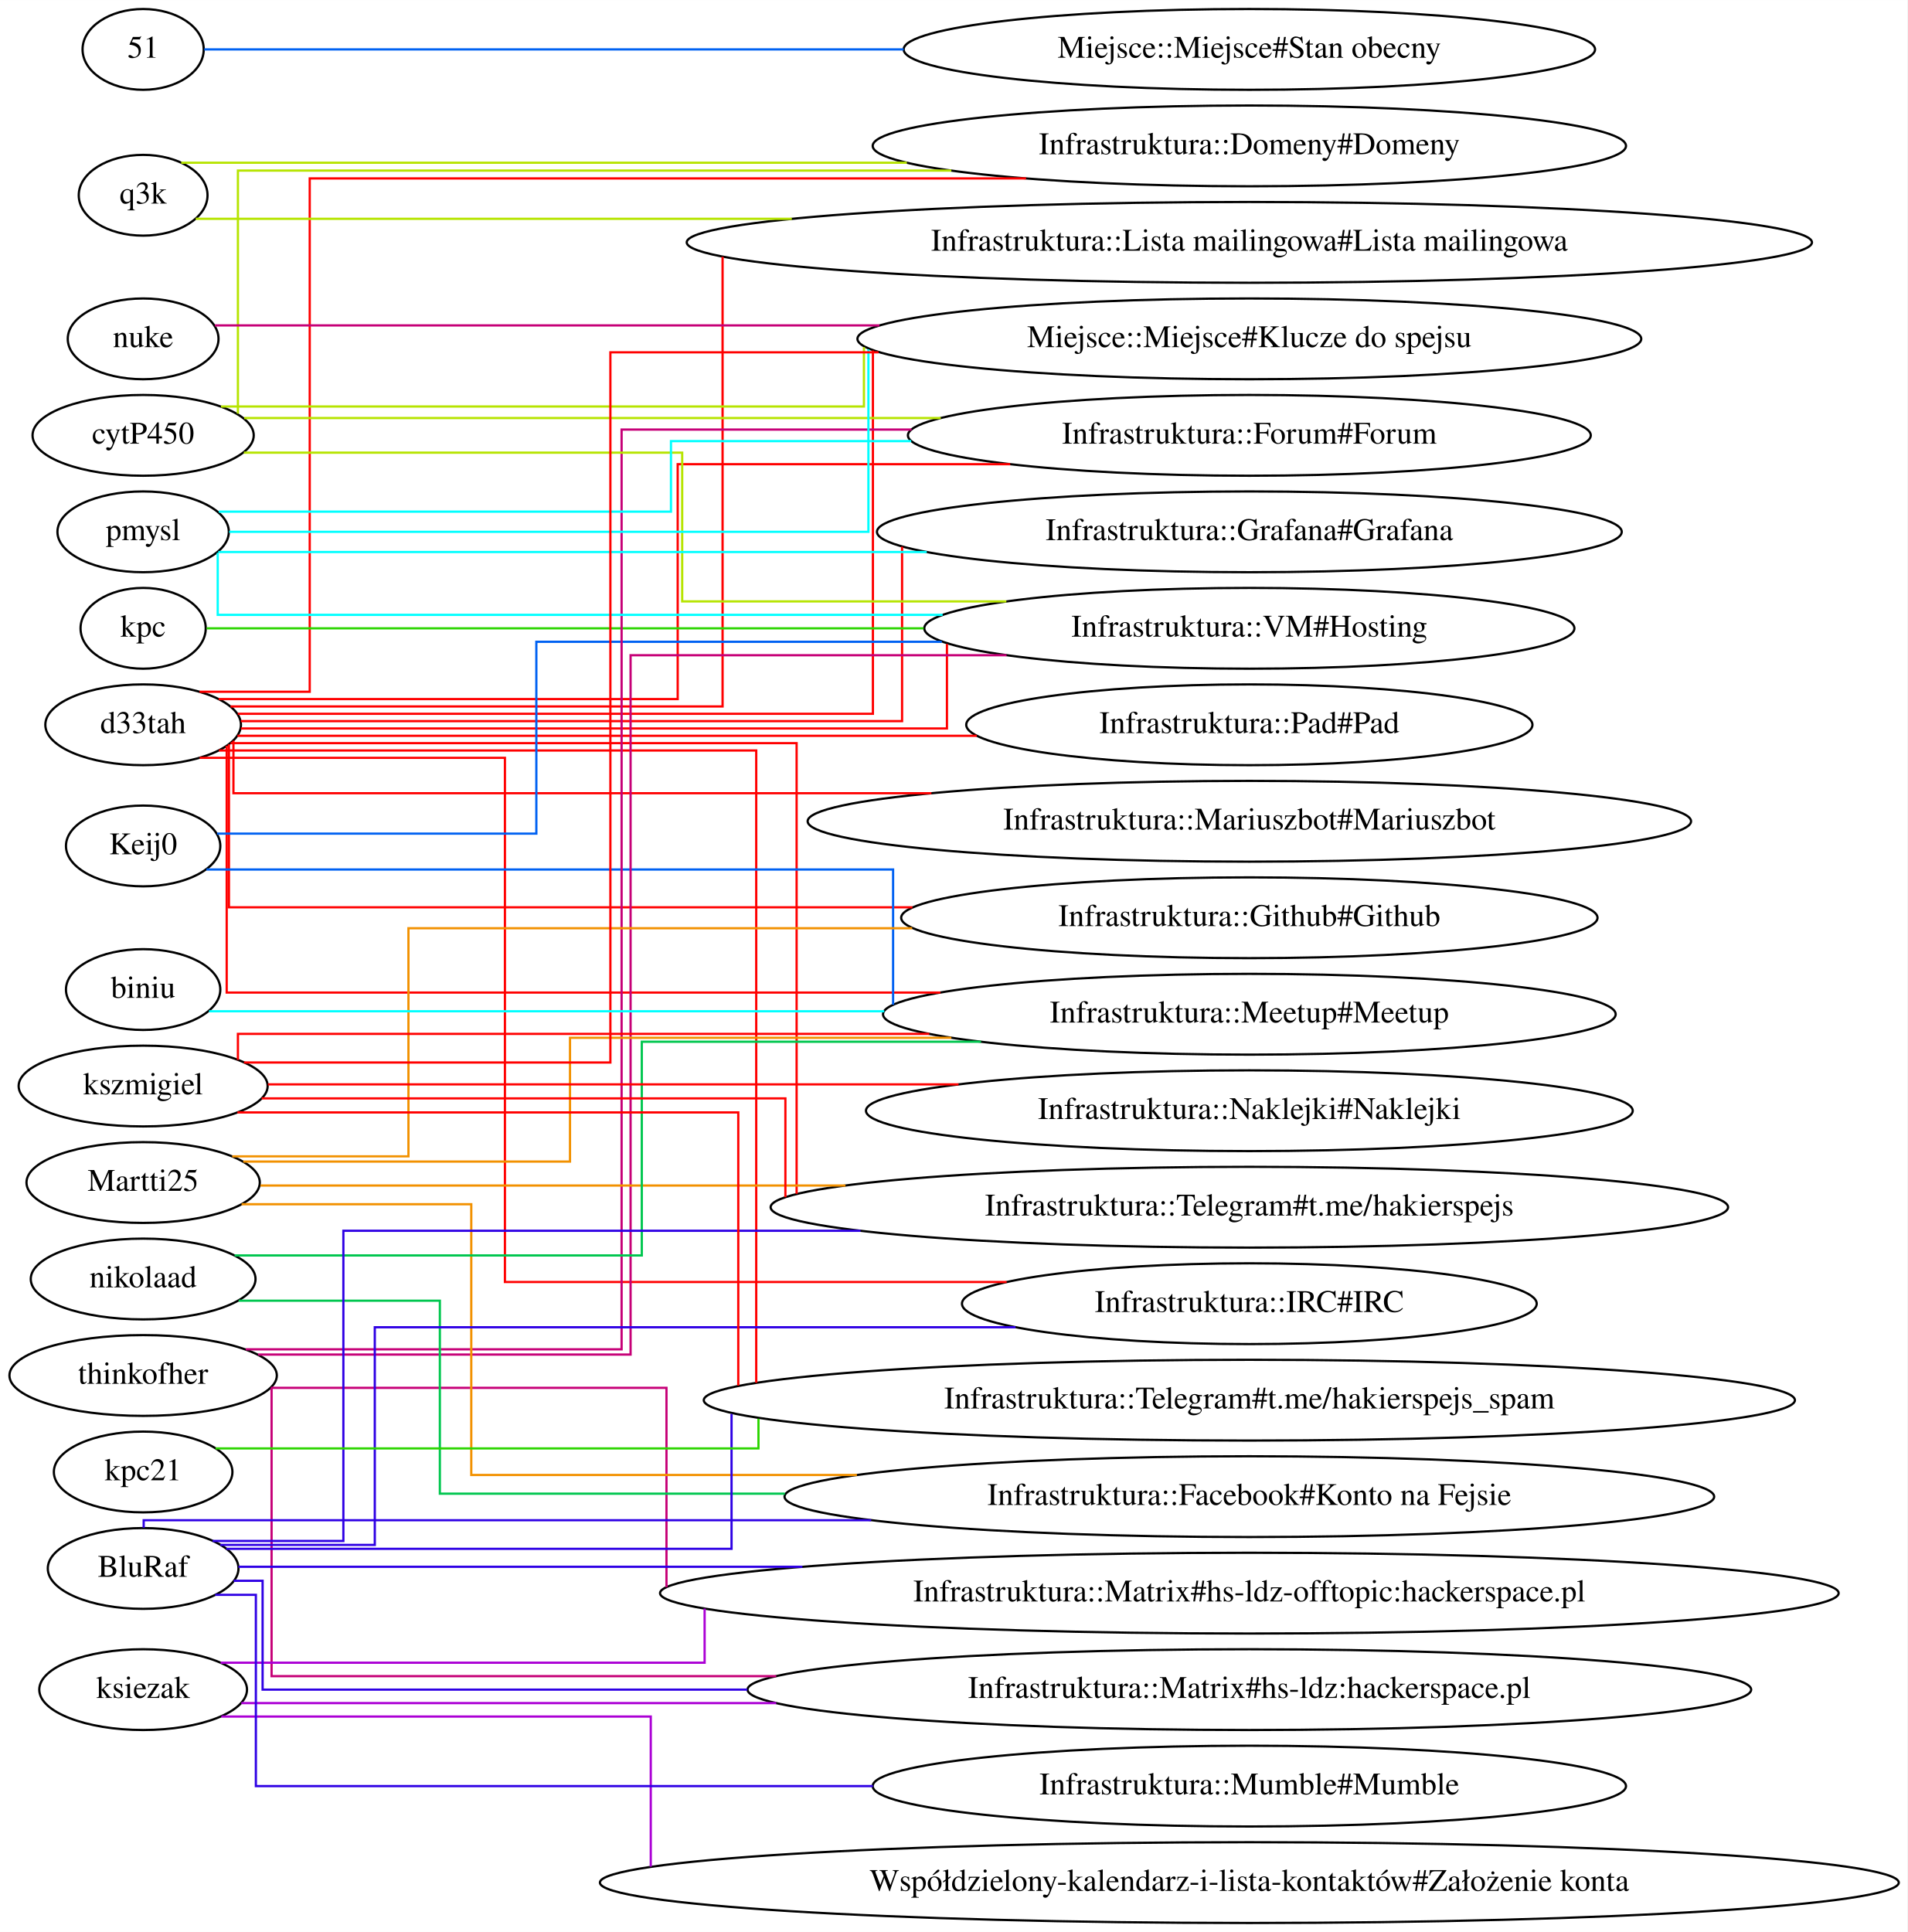
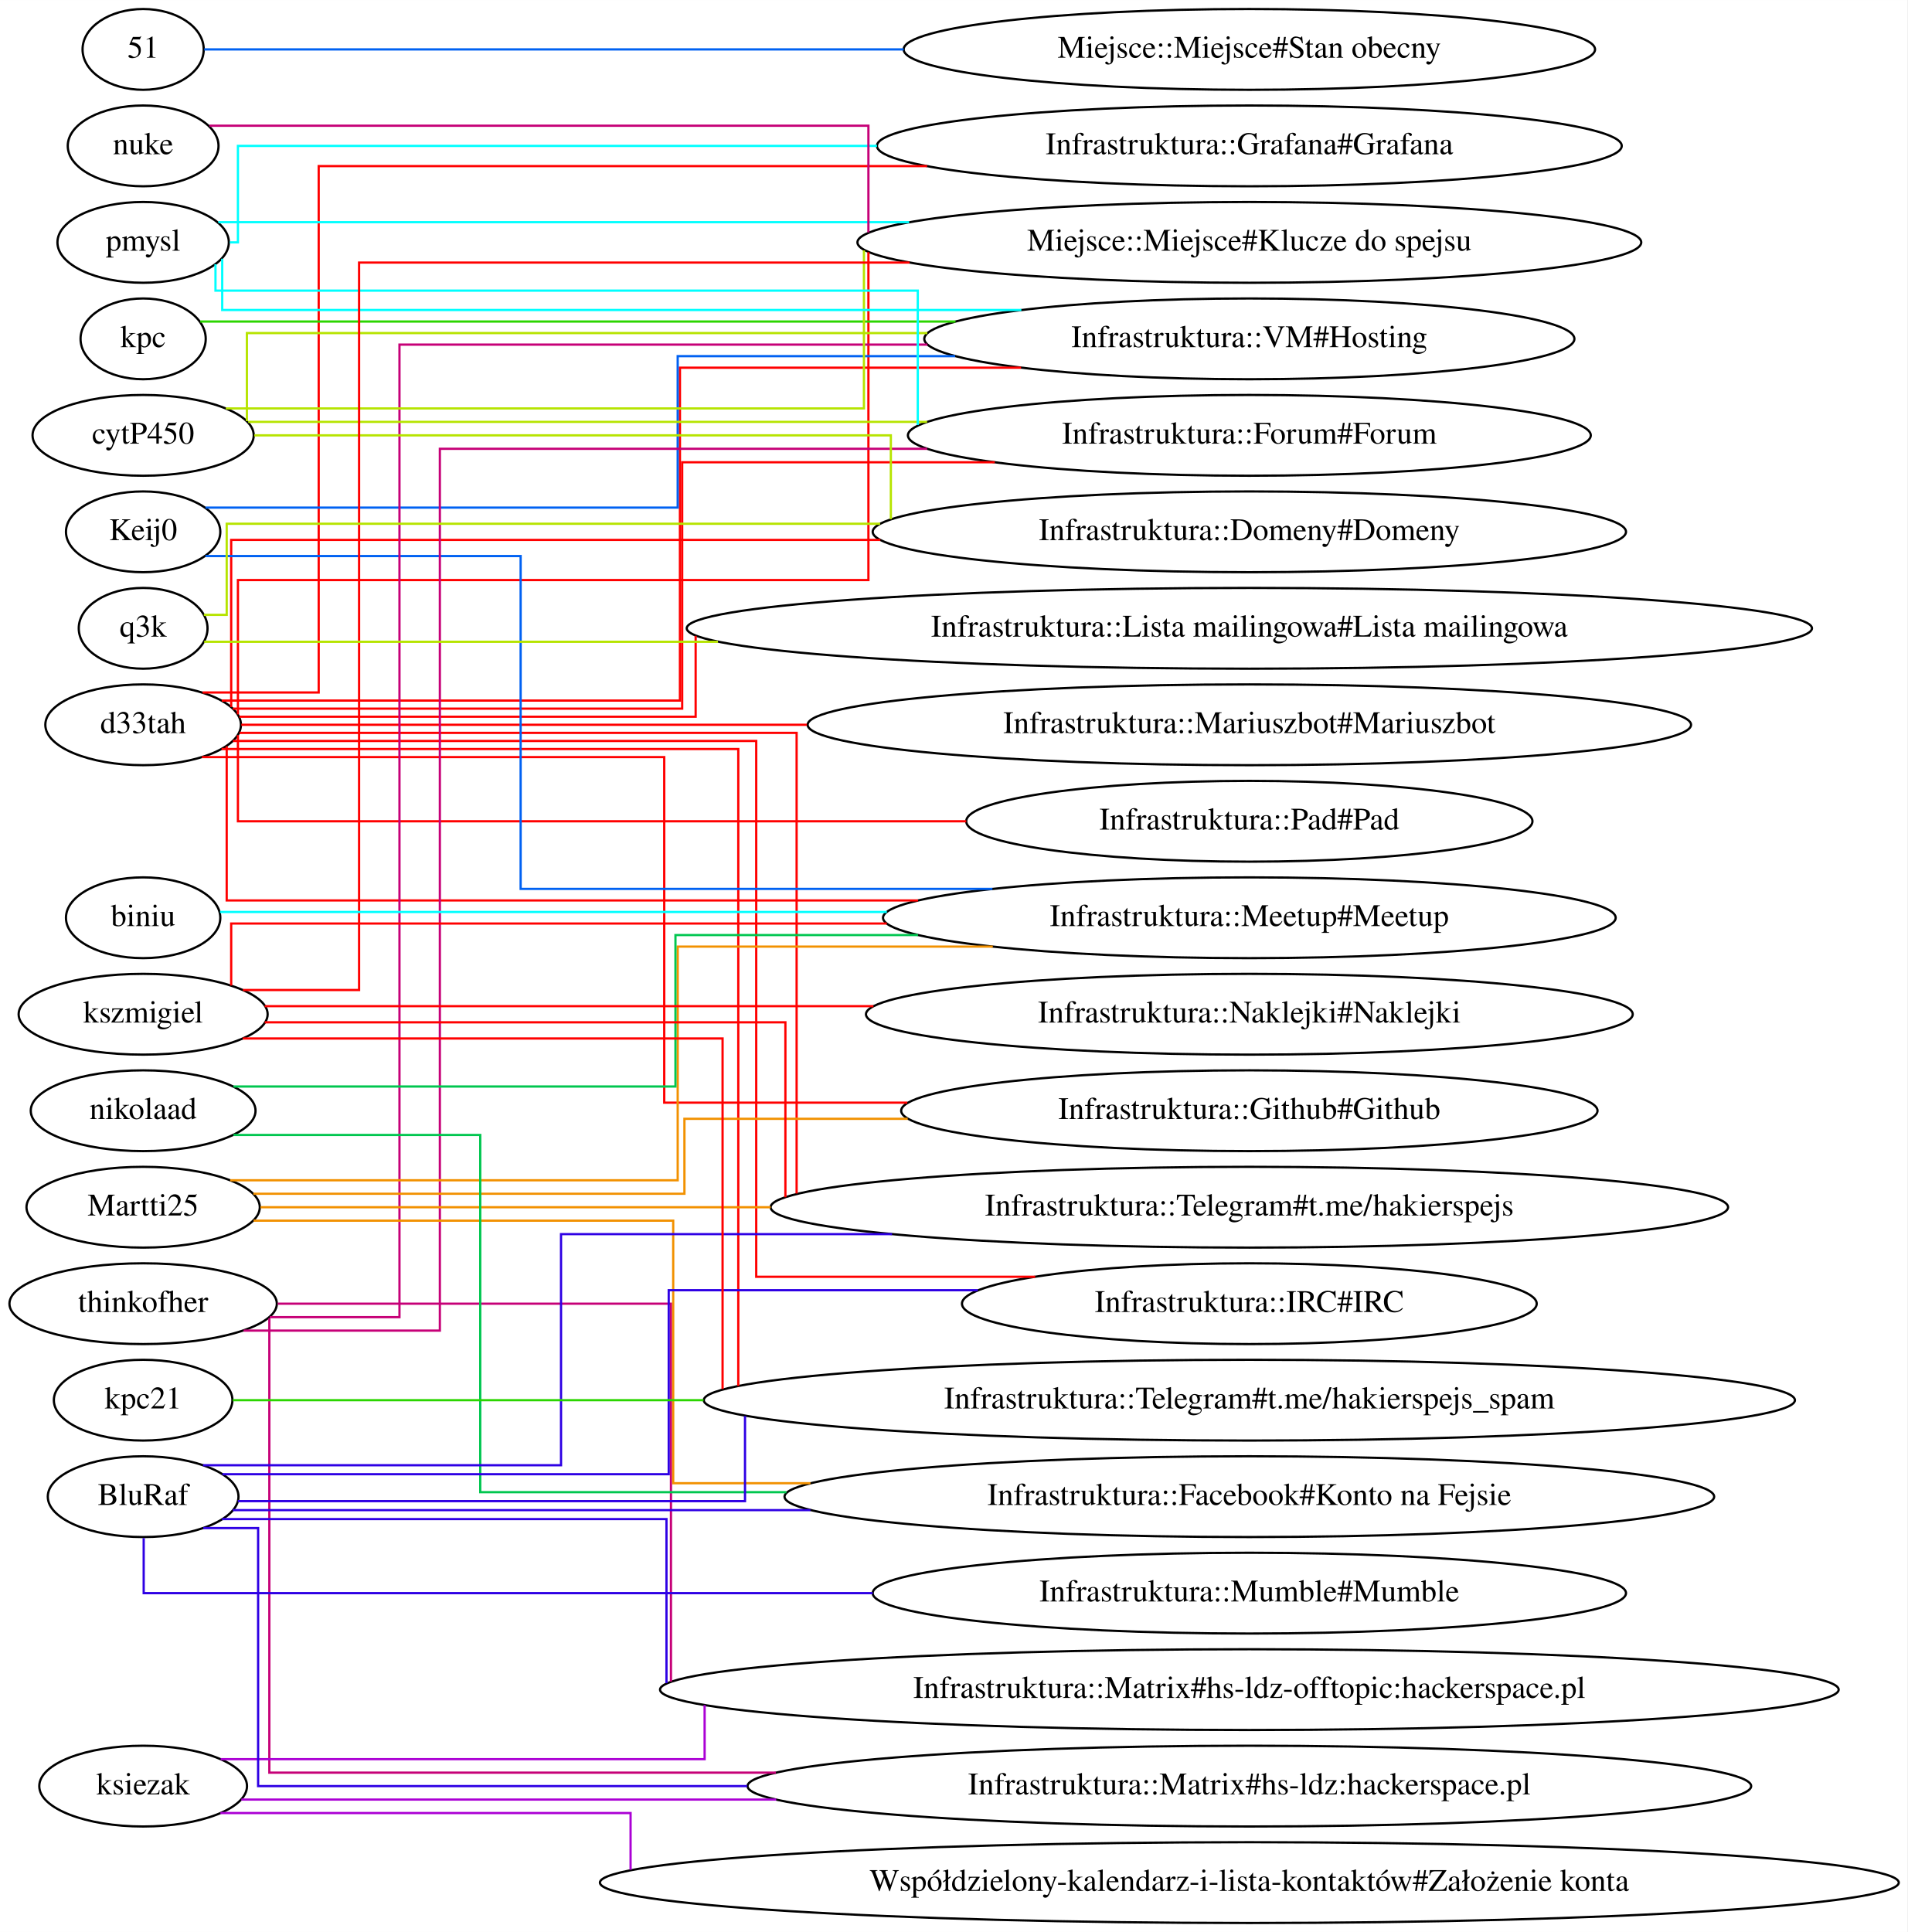
<svg xmlns="http://www.w3.org/2000/svg" width="850pt" height="861pt" viewBox="0.00 0.00 850.04 861.00">
  <g id="graph0" class="graph" transform="scale(1 1) rotate(0) translate(4 857)">
    <polygon fill="#ffffff" stroke="transparent" points="-4,4 -4,-857 846.038,-857 846.038,4 -4,4" />
    <g id="node1" class="node">
      <ellipse fill="none" stroke="#000000" cx="59.795" cy="-534" rx="43.592" ry="18" />
      <text text-anchor="middle" x="59.795" y="-530.3" font-family="Times,serif" font-size="14.00" fill="#000000">d33tah</text>
    </g>
    <g id="node2" class="node">
-       <ellipse fill="none" stroke="#000000" cx="552.814" cy="-534" rx="126.178" ry="18" />
-       <text text-anchor="middle" x="552.814" y="-530.3" font-family="Times,serif" font-size="14.00" fill="#000000">Infrastruktura::Pad#Pad</text>
+       <ellipse fill="none" stroke="#000000" cx="552.814" cy="-534" rx="196.865" ry="18" />
+       <text text-anchor="middle" x="552.814" y="-530.3" font-family="Times,serif" font-size="14.00" fill="#000000">Infrastruktura::Mariuszbot#Mariuszbot</text>
    </g>
    <g id="edge1" class="edge">
-       <path fill="none" stroke="#ff0000" d="M101.829,-529.091C174.017,-529.091 324.117,-529.091 431.32,-529.091" />
+       <path fill="none" stroke="#ff0000" d="M103.547,-534C160.224,-534 262.783,-534 355.615,-534" />
    </g>
    <g id="node3" class="node">
-       <ellipse fill="none" stroke="#000000" cx="552.814" cy="-620" rx="165.971" ry="18" />
-       <text text-anchor="middle" x="552.814" y="-616.3" font-family="Times,serif" font-size="14.00" fill="#000000">Infrastruktura::Grafana#Grafana</text>
+       <ellipse fill="none" stroke="#000000" cx="552.814" cy="-276" rx="128.077" ry="18" />
+       <text text-anchor="middle" x="552.814" y="-272.3" font-family="Times,serif" font-size="14.00" fill="#000000">Infrastruktura::IRC#IRC</text>
    </g>
    <g id="edge2" class="edge">
-       <path fill="none" stroke="#ff0000" d="M103.322,-535.636C194.676,-535.636 398.038,-535.636 398.038,-535.636 398.038,-535.636 398.038,-593.492 398.038,-613.38" />
+       <path fill="none" stroke="#ff0000" d="M99.819,-526.8C175.715,-526.8 333.038,-526.8 333.038,-526.8 333.038,-526.8 333.038,-288 333.038,-288 333.038,-288 398.065,-288 457.376,-288" />
    </g>
    <g id="node4" class="node">
-       <ellipse fill="none" stroke="#000000" cx="552.814" cy="-706" rx="174.669" ry="18" />
-       <text text-anchor="middle" x="552.814" y="-702.3" font-family="Times,serif" font-size="14.00" fill="#000000">Miejsce::Miejsce#Klucze do spejsu</text>
+       <ellipse fill="none" stroke="#000000" cx="552.814" cy="-577" rx="250.756" ry="18" />
+       <text text-anchor="middle" x="552.814" y="-573.3" font-family="Times,serif" font-size="14.00" fill="#000000">Infrastruktura::Lista mailingowa#Lista mailingowa</text>
    </g>
    <g id="edge3" class="edge">
-       <path fill="none" stroke="#ff0000" d="M101.981,-538.909C189.984,-538.909 385.038,-538.909 385.038,-538.909 385.038,-538.909 385.038,-672.613 385.038,-700.816" />
+       <path fill="none" stroke="#ff0000" d="M102.687,-537.6C173.237,-537.6 306.038,-537.6 306.038,-537.6 306.038,-537.6 306.038,-564.113 306.038,-573.641" />
    </g>
    <g id="node5" class="node">
-       <ellipse fill="none" stroke="#000000" cx="552.814" cy="-448" rx="155.173" ry="18" />
-       <text text-anchor="middle" x="552.814" y="-444.3" font-family="Times,serif" font-size="14.00" fill="#000000">Infrastruktura::Github#Github</text>
-     </g>
-     <g id="edge4" class="edge">
-       <path fill="none" stroke="#ff0000" d="M98.038,-525.296C98.038,-504.314 98.038,-452.667 98.038,-452.667 98.038,-452.667 270.177,-452.667 402.643,-452.667" />
-     </g>
-     <g id="node6" class="node">
      <ellipse fill="none" stroke="#000000" cx="552.814" cy="-663" rx="152.173" ry="18" />
      <text text-anchor="middle" x="552.814" y="-659.3" font-family="Times,serif" font-size="14.00" fill="#000000">Infrastruktura::Forum#Forum</text>
    </g>
+     <g id="edge4" class="edge">
+       <path fill="none" stroke="#ff0000" d="M99.736,-541.2C168.05,-541.2 300.038,-541.2 300.038,-541.2 300.038,-541.2 300.038,-651 300.038,-651 300.038,-651 372.167,-651 439.365,-651" />
+     </g>
+     <g id="node6" class="node">
+       <ellipse fill="none" stroke="#000000" cx="552.814" cy="-706" rx="144.874" ry="18" />
+       <text text-anchor="middle" x="552.814" y="-702.3" font-family="Times,serif" font-size="14.00" fill="#000000">Infrastruktura::VM#Hosting</text>
+     </g>
    <g id="edge5" class="edge">
-       <path fill="none" stroke="#ff0000" d="M93.424,-545.455C159.096,-545.455 298.038,-545.455 298.038,-545.455 298.038,-545.455 298.038,-650.143 298.038,-650.143 298.038,-650.143 376.427,-650.143 446.242,-650.143" />
+       <path fill="none" stroke="#ff0000" d="M94.839,-544.8C161.291,-544.8 299.038,-544.8 299.038,-544.8 299.038,-544.8 299.038,-693.143 299.038,-693.143 299.038,-693.143 380.453,-693.143 451.056,-693.143" />
    </g>
    <g id="node7" class="node">
+       <ellipse fill="none" stroke="#000000" cx="552.814" cy="-792" rx="165.971" ry="18" />
+       <text text-anchor="middle" x="552.814" y="-788.3" font-family="Times,serif" font-size="14.00" fill="#000000">Infrastruktura::Grafana#Grafana</text>
+     </g>
+     <g id="edge6" class="edge">
+       <path fill="none" stroke="#ff0000" d="M86.284,-548.4C108.983,-548.4 138.038,-548.4 138.038,-548.4 138.038,-548.4 138.038,-783 138.038,-783 138.038,-783 289.357,-783 409.2,-783" />
+     </g>
+     <g id="node8" class="node">
      <ellipse fill="none" stroke="#000000" cx="552.814" cy="-319" rx="213.362" ry="18" />
      <text text-anchor="middle" x="552.814" y="-315.3" font-family="Times,serif" font-size="14.00" fill="#000000">Infrastruktura::Telegram#t.me/hakierspejs</text>
    </g>
-     <g id="edge6" class="edge">
-       <path fill="none" stroke="#ff0000" d="M98.771,-525.818C178.132,-525.818 351.038,-525.818 351.038,-525.818 351.038,-525.818 351.038,-358.877 351.038,-324.967" />
-     </g>
-     <g id="node8" class="node">
-       <ellipse fill="none" stroke="#000000" cx="552.814" cy="-792" rx="167.87" ry="18" />
-       <text text-anchor="middle" x="552.814" y="-788.3" font-family="Times,serif" font-size="14.00" fill="#000000">Infrastruktura::Domeny#Domeny</text>
-     </g>
    <g id="edge7" class="edge">
-       <path fill="none" stroke="#ff0000" d="M84.93,-548.727C106.469,-548.727 134.038,-548.727 134.038,-548.727 134.038,-548.727 134.038,-777.5 134.038,-777.5 134.038,-777.5 329.453,-777.5 453.304,-777.5" />
+       <path fill="none" stroke="#ff0000" d="M102.769,-530.4C183.783,-530.4 351.038,-530.4 351.038,-530.4 351.038,-530.4 351.038,-359.76 351.038,-325.099" />
    </g>
    <g id="node9" class="node">
-       <ellipse fill="none" stroke="#000000" cx="552.814" cy="-276" rx="128.077" ry="18" />
-       <text text-anchor="middle" x="552.814" y="-272.3" font-family="Times,serif" font-size="14.00" fill="#000000">Infrastruktura::IRC#IRC</text>
-     </g>
-     <g id="edge8" class="edge">
-       <path fill="none" stroke="#ff0000" d="M84.989,-519.273C130.339,-519.273 221.038,-519.273 221.038,-519.273 221.038,-519.273 221.038,-285.667 221.038,-285.667 221.038,-285.667 347.818,-285.667 444.637,-285.667" />
-     </g>
-     <g id="node10" class="node">
-       <ellipse fill="none" stroke="#000000" cx="552.814" cy="-491" rx="196.865" ry="18" />
-       <text text-anchor="middle" x="552.814" y="-487.3" font-family="Times,serif" font-size="14.00" fill="#000000">Infrastruktura::Mariuszbot#Mariuszbot</text>
-     </g>
-     <g id="edge9" class="edge">
-       <path fill="none" stroke="#ff0000" d="M100.038,-526.926C100.038,-517.916 100.038,-503.5 100.038,-503.5 100.038,-503.5 278.288,-503.5 411.105,-503.5" />
-     </g>
-     <g id="node11" class="node">
      <ellipse fill="none" stroke="#000000" cx="552.814" cy="-233" rx="243.157" ry="18" />
      <text text-anchor="middle" x="552.814" y="-229.3" font-family="Times,serif" font-size="14.00" fill="#000000">Infrastruktura::Telegram#t.me/hakierspejs_spam</text>
    </g>
+     <g id="edge8" class="edge">
+       <path fill="none" stroke="#ff0000" d="M94.743,-523.2C166.768,-523.2 325.038,-523.2 325.038,-523.2 325.038,-523.2 325.038,-281.77 325.038,-239.331" />
+     </g>
+     <g id="node10" class="node">
+       <ellipse fill="none" stroke="#000000" cx="552.814" cy="-749" rx="174.669" ry="18" />
+       <text text-anchor="middle" x="552.814" y="-745.3" font-family="Times,serif" font-size="14.00" fill="#000000">Miejsce::Miejsce#Klucze do spejsu</text>
+     </g>
+     <g id="edge9" class="edge">
+       <path fill="none" stroke="#ff0000" d="M102.038,-538.639C102.038,-553.428 102.038,-598.5 102.038,-598.5 102.038,-598.5 383.038,-598.5 383.038,-598.5 383.038,-598.5 383.038,-719.982 383.038,-744.658" />
+     </g>
+     <g id="node11" class="node">
+       <ellipse fill="none" stroke="#000000" cx="552.814" cy="-620" rx="167.87" ry="18" />
+       <text text-anchor="middle" x="552.814" y="-616.3" font-family="Times,serif" font-size="14.00" fill="#000000">Infrastruktura::Domeny#Domeny</text>
+     </g>
    <g id="edge10" class="edge">
-       <path fill="none" stroke="#ff0000" d="M93.574,-522.545C166.68,-522.545 333.038,-522.545 333.038,-522.545 333.038,-522.545 333.038,-286.791 333.038,-240.745" />
+       <path fill="none" stroke="#ff0000" d="M99.038,-541.901C99.038,-562.525 99.038,-616.4 99.038,-616.4 99.038,-616.4 258.486,-616.4 388.349,-616.4" />
    </g>
    <g id="node12" class="node">
-       <ellipse fill="none" stroke="#000000" cx="552.814" cy="-749" rx="250.756" ry="18" />
-       <text text-anchor="middle" x="552.814" y="-745.3" font-family="Times,serif" font-size="14.00" fill="#000000">Infrastruktura::Lista mailingowa#Lista mailingowa</text>
+       <ellipse fill="none" stroke="#000000" cx="552.814" cy="-362" rx="155.173" ry="18" />
+       <text text-anchor="middle" x="552.814" y="-358.3" font-family="Times,serif" font-size="14.00" fill="#000000">Infrastruktura::Github#Github</text>
    </g>
    <g id="edge11" class="edge">
-       <path fill="none" stroke="#ff0000" d="M98.736,-542.182C170.879,-542.182 318.038,-542.182 318.038,-542.182 318.038,-542.182 318.038,-707.675 318.038,-742.584" />
+       <path fill="none" stroke="#ff0000" d="M85.984,-519.6C146.722,-519.6 292.038,-519.6 292.038,-519.6 292.038,-519.6 292.038,-365.6 292.038,-365.6 292.038,-365.6 343.298,-365.6 400.365,-365.6" />
    </g>
    <g id="node13" class="node">
-       <ellipse fill="none" stroke="#000000" cx="552.814" cy="-577" rx="144.874" ry="18" />
-       <text text-anchor="middle" x="552.814" y="-573.3" font-family="Times,serif" font-size="14.00" fill="#000000">Infrastruktura::VM#Hosting</text>
+       <ellipse fill="none" stroke="#000000" cx="552.814" cy="-491" rx="126.178" ry="18" />
+       <text text-anchor="middle" x="552.814" y="-487.3" font-family="Times,serif" font-size="14.00" fill="#000000">Infrastruktura::Pad#Pad</text>
    </g>
    <g id="edge12" class="edge">
-       <path fill="none" stroke="#ff0000" d="M103.364,-532.364C198.837,-532.364 418.038,-532.364 418.038,-532.364 418.038,-532.364 418.038,-557.472 418.038,-570.026" />
+       <path fill="none" stroke="#ff0000" d="M102.038,-529.398C102.038,-518.305 102.038,-491 102.038,-491 102.038,-491 293.293,-491 426.648,-491" />
    </g>
    <g id="node14" class="node">
-       <ellipse fill="none" stroke="#000000" cx="552.814" cy="-405" rx="163.271" ry="18" />
-       <text text-anchor="middle" x="552.814" y="-401.3" font-family="Times,serif" font-size="14.00" fill="#000000">Infrastruktura::Meetup#Meetup</text>
+       <ellipse fill="none" stroke="#000000" cx="552.814" cy="-448" rx="163.271" ry="18" />
+       <text text-anchor="middle" x="552.814" y="-444.3" font-family="Times,serif" font-size="14.00" fill="#000000">Infrastruktura::Meetup#Meetup</text>
    </g>
    <g id="edge13" class="edge">
-       <path fill="none" stroke="#ff0000" d="M97.038,-524.636C97.038,-496.504 97.038,-414.667 97.038,-414.667 97.038,-414.667 280.965,-414.667 415.139,-414.667" />
+       <path fill="none" stroke="#ff0000" d="M97.038,-524.401C97.038,-503.496 97.038,-455.714 97.038,-455.714 97.038,-455.714 272.029,-455.714 405.151,-455.714" />
    </g>
    <g id="node15" class="node">
-       <ellipse fill="none" stroke="#000000" cx="59.795" cy="-577" rx="27.895" ry="18" />
-       <text text-anchor="middle" x="59.795" y="-573.3" font-family="Times,serif" font-size="14.00" fill="#000000">kpc</text>
+       <ellipse fill="none" stroke="#000000" cx="59.795" cy="-706" rx="27.895" ry="18" />
+       <text text-anchor="middle" x="59.795" y="-702.3" font-family="Times,serif" font-size="14.00" fill="#000000">kpc</text>
    </g>
    <g id="edge14" class="edge">
-       <path fill="none" stroke="#2bd500" d="M88.072,-577C148.79,-577 295.243,-577 407.652,-577" />
+       <path fill="none" stroke="#2bd500" d="M85.263,-713.714C146.636,-713.714 306.176,-713.714 421.849,-713.714" />
    </g>
    <g id="node16" class="node">
-       <ellipse fill="none" stroke="#000000" cx="59.795" cy="-480" rx="34.394" ry="18" />
-       <text text-anchor="middle" x="59.795" y="-476.3" font-family="Times,serif" font-size="14.00" fill="#000000">Keij0</text>
+       <ellipse fill="none" stroke="#000000" cx="59.795" cy="-620" rx="34.394" ry="18" />
+       <text text-anchor="middle" x="59.795" y="-616.3" font-family="Times,serif" font-size="14.00" fill="#000000">Keij0</text>
    </g>
    <g id="edge15" class="edge">
-       <path fill="none" stroke="#0061f2" d="M92.757,-485.5C143.52,-485.5 235.038,-485.5 235.038,-485.5 235.038,-485.5 235.038,-571 235.038,-571 235.038,-571 329.737,-571 415.743,-571" />
+       <path fill="none" stroke="#0061f2" d="M87.591,-630.8C150.436,-630.8 298.038,-630.8 298.038,-630.8 298.038,-630.8 298.038,-698.286 298.038,-698.286 298.038,-698.286 359.268,-698.286 421.694,-698.286" />
    </g>
    <g id="edge16" class="edge">
-       <path fill="none" stroke="#0061f2" d="M88.004,-469.5C168.586,-469.5 394.038,-469.5 394.038,-469.5 394.038,-469.5 394.038,-423.582 394.038,-409.232" />
+       <path fill="none" stroke="#0061f2" d="M87.577,-609.2C135.363,-609.2 228.038,-609.2 228.038,-609.2 228.038,-609.2 228.038,-460.857 228.038,-460.857 228.038,-460.857 344.805,-460.857 438.31,-460.857" />
    </g>
    <g id="node17" class="node">
-       <ellipse fill="none" stroke="#000000" cx="59.795" cy="-244" rx="59.59" ry="18" />
-       <text text-anchor="middle" x="59.795" y="-240.3" font-family="Times,serif" font-size="14.00" fill="#000000">thinkofher</text>
+       <ellipse fill="none" stroke="#000000" cx="59.795" cy="-276" rx="59.59" ry="18" />
+       <text text-anchor="middle" x="59.795" y="-272.3" font-family="Times,serif" font-size="14.00" fill="#000000">thinkofher</text>
+     </g>
+     <g id="edge19" class="edge">
+       <path fill="none" stroke="#c60077" d="M104.566,-264C142.931,-264 192.038,-264 192.038,-264 192.038,-264 192.038,-657 192.038,-657 192.038,-657 308.58,-657 409.189,-657" />
+     </g>
+     <g id="edge17" class="edge">
+       <path fill="none" stroke="#c60077" d="M116.247,-270C145.029,-270 174.038,-270 174.038,-270 174.038,-270 174.038,-703.429 174.038,-703.429 174.038,-703.429 302.137,-703.429 409.345,-703.429" />
+     </g>
+     <g id="node18" class="node">
+       <ellipse fill="none" stroke="#000000" cx="552.814" cy="-61" rx="223.66" ry="18" />
+       <text text-anchor="middle" x="552.814" y="-57.3" font-family="Times,serif" font-size="14.00" fill="#000000">Infrastruktura::Matrix#hs-ldz:hackerspace.pl</text>
+     </g>
+     <g id="edge18" class="edge">
+       <path fill="none" stroke="#c60077" d="M116.038,-269.516C116.038,-234.239 116.038,-67 116.038,-67 116.038,-67 230.192,-67 341.783,-67" />
+     </g>
+     <g id="node19" class="node">
+       <ellipse fill="none" stroke="#000000" cx="552.814" cy="-104" rx="262.653" ry="18" />
+       <text text-anchor="middle" x="552.814" y="-100.3" font-family="Times,serif" font-size="14.00" fill="#000000">Infrastruktura::Matrix#hs-ldz-offtopic:hackerspace.pl</text>
    </g>
    <g id="edge20" class="edge">
-       <path fill="none" stroke="#c60077" d="M105.541,-255.667C168.199,-255.667 273.038,-255.667 273.038,-255.667 273.038,-255.667 273.038,-665.571 273.038,-665.571 273.038,-665.571 336.059,-665.571 402.279,-665.571" />
-     </g>
-     <g id="edge19" class="edge">
-       <path fill="none" stroke="#c60077" d="M111.003,-253.333C175.23,-253.333 277.038,-253.333 277.038,-253.333 277.038,-253.333 277.038,-565 277.038,-565 277.038,-565 367.351,-565 444.611,-565" />
-     </g>
-     <g id="node18" class="node">
-       <ellipse fill="none" stroke="#000000" cx="552.814" cy="-147" rx="262.653" ry="18" />
-       <text text-anchor="middle" x="552.814" y="-143.3" font-family="Times,serif" font-size="14.00" fill="#000000">Infrastruktura::Matrix#hs-ldz-offtopic:hackerspace.pl</text>
-     </g>
-     <g id="edge17" class="edge">
-       <path fill="none" stroke="#c60077" d="M116.852,-238.5C185.904,-238.5 293.038,-238.5 293.038,-238.5 293.038,-238.5 293.038,-164.642 293.038,-149.64" />
-     </g>
-     <g id="node19" class="node">
-       <ellipse fill="none" stroke="#000000" cx="552.814" cy="-104" rx="223.66" ry="18" />
-       <text text-anchor="middle" x="552.814" y="-100.3" font-family="Times,serif" font-size="14.00" fill="#000000">Infrastruktura::Matrix#hs-ldz:hackerspace.pl</text>
-     </g>
-     <g id="edge18" class="edge">
-       <path fill="none" stroke="#c60077" d="M117.038,-238.581C117.038,-213.512 117.038,-110 117.038,-110 117.038,-110 230.713,-110 341.947,-110" />
+       <path fill="none" stroke="#c60077" d="M119.765,-276C189.462,-276 295.038,-276 295.038,-276 295.038,-276 295.038,-132.292 295.038,-107.593" />
    </g>
    <g id="node20" class="node">
      <ellipse fill="none" stroke="#000000" cx="59.795" cy="-663" rx="49.291" ry="18" />
      <text text-anchor="middle" x="59.795" y="-659.3" font-family="Times,serif" font-size="14.00" fill="#000000">cytP450</text>
    </g>
+     <g id="edge24" class="edge">
+       <path fill="none" stroke="#b6e400" d="M106.621,-669C175.425,-669 306.763,-669 409.205,-669" />
+     </g>
+     <g id="edge23" class="edge">
+       <path fill="none" stroke="#b6e400" d="M106.038,-669.337C106.038,-681.858 106.038,-708.571 106.038,-708.571 106.038,-708.571 278.656,-708.571 409.3,-708.571" />
+     </g>
    <g id="edge22" class="edge">
-       <path fill="none" stroke="#b6e400" d="M94.479,-675.857C177.545,-675.857 381.038,-675.857 381.038,-675.857 381.038,-675.857 381.038,-694.255 381.038,-702.304" />
-     </g>
-     <g id="edge24" class="edge">
-       <path fill="none" stroke="#b6e400" d="M104.854,-670.714C174.503,-670.714 311.138,-670.714 415.282,-670.714" />
+       <path fill="none" stroke="#b6e400" d="M96.645,-675C181.026,-675 381.038,-675 381.038,-675 381.038,-675 381.038,-730.649 381.038,-745.431" />
    </g>
    <g id="edge21" class="edge">
-       <path fill="none" stroke="#b6e400" d="M102.038,-672.656C102.038,-700.838 102.038,-781 102.038,-781 102.038,-781 287.037,-781 420.004,-781" />
-     </g>
-     <g id="edge23" class="edge">
-       <path fill="none" stroke="#b6e400" d="M104.701,-655.286C174.236,-655.286 300.038,-655.286 300.038,-655.286 300.038,-655.286 300.038,-589 300.038,-589 300.038,-589 375.906,-589 444.514,-589" />
+       <path fill="none" stroke="#b6e400" d="M109.325,-663C202.156,-663 393.038,-663 393.038,-663 393.038,-663 393.038,-637.277 393.038,-625.621" />
    </g>
    <g id="node21" class="node">
-       <ellipse fill="none" stroke="#000000" cx="59.795" cy="-620" rx="38.194" ry="18" />
-       <text text-anchor="middle" x="59.795" y="-616.3" font-family="Times,serif" font-size="14.00" fill="#000000">pmysl</text>
+       <ellipse fill="none" stroke="#000000" cx="59.795" cy="-749" rx="38.194" ry="18" />
+       <text text-anchor="middle" x="59.795" y="-745.3" font-family="Times,serif" font-size="14.00" fill="#000000">pmysl</text>
+     </g>
+     <g id="edge28" class="edge">
+       <path fill="none" stroke="#00ffff" d="M92.038,-739.256C92.038,-733.568 92.038,-727.5 92.038,-727.5 92.038,-727.5 405.038,-727.5 405.038,-727.5 405.038,-727.5 405.038,-682.428 405.038,-667.639" />
    </g>
    <g id="edge26" class="edge">
-       <path fill="none" stroke="#00ffff" d="M93.294,-611C157.121,-611 299.554,-611 409.048,-611" />
+       <path fill="none" stroke="#00ffff" d="M95.038,-741.703C95.038,-732.782 95.038,-718.857 95.038,-718.857 95.038,-718.857 316.354,-718.857 451.219,-718.857" />
+     </g>
+     <g id="edge27" class="edge">
+       <path fill="none" stroke="#00ffff" d="M98.436,-749C100.674,-749 102.038,-749 102.038,-749 102.038,-749 102.038,-792 102.038,-792 102.038,-792 258.351,-792 386.882,-792" />
    </g>
    <g id="edge25" class="edge">
-       <path fill="none" stroke="#00ffff" d="M98.144,-620C183.768,-620 383.038,-620 383.038,-620 383.038,-620 383.038,-683.513 383.038,-701.376" />
-     </g>
-     <g id="edge28" class="edge">
-       <path fill="none" stroke="#00ffff" d="M93.499,-629C158.546,-629 295.038,-629 295.038,-629 295.038,-629 295.038,-660.429 295.038,-660.429 295.038,-660.429 345.708,-660.429 402.119,-660.429" />
-     </g>
-     <g id="edge27" class="edge">
-       <path fill="none" stroke="#00ffff" d="M93.038,-610.663C93.038,-599.702 93.038,-583 93.038,-583 93.038,-583 280.581,-583 416.111,-583" />
+       <path fill="none" stroke="#00ffff" d="M93.294,-758C155.604,-758 292.827,-758 401.186,-758" />
    </g>
    <g id="node22" class="node">
-       <ellipse fill="none" stroke="#000000" cx="59.795" cy="-104" rx="46.292" ry="18" />
-       <text text-anchor="middle" x="59.795" y="-100.3" font-family="Times,serif" font-size="14.00" fill="#000000">ksiezak</text>
+       <ellipse fill="none" stroke="#000000" cx="59.795" cy="-61" rx="46.292" ry="18" />
+       <text text-anchor="middle" x="59.795" y="-57.3" font-family="Times,serif" font-size="14.00" fill="#000000">ksiezak</text>
    </g>
    <g id="edge29" class="edge">
-       <path fill="none" stroke="#ab00d5" d="M94.327,-116C162.976,-116 310.038,-116 310.038,-116 310.038,-116 310.038,-130.987 310.038,-140.12" />
+       <path fill="none" stroke="#ab00d5" d="M103.547,-55C157.455,-55 252.872,-55 341.946,-55" />
    </g>
    <g id="edge31" class="edge">
-       <path fill="none" stroke="#ab00d5" d="M103.547,-98C157.455,-98 252.872,-98 341.946,-98" />
+       <path fill="none" stroke="#ab00d5" d="M94.327,-73C162.976,-73 310.038,-73 310.038,-73 310.038,-73 310.038,-87.987 310.038,-97.12" />
    </g>
    <g id="node23" class="node">
      <ellipse fill="none" stroke="#000000" cx="552.814" cy="-18" rx="289.449" ry="18" />
      <text text-anchor="middle" x="552.814" y="-14.3" font-family="Times,serif" font-size="14.00" fill="#000000">Współdzielony-kalendarz-i-lista-kontaktów#Założenie konta</text>
    </g>
    <g id="edge30" class="edge">
-       <path fill="none" stroke="#ab00d5" d="M94.649,-92C158.113,-92 286.038,-92 286.038,-92 286.038,-92 286.038,-43.617 286.038,-25.095" />
+       <path fill="none" stroke="#ab00d5" d="M94.218,-49C155.474,-49 277.038,-49 277.038,-49 277.038,-49 277.038,-32.635 277.038,-23.686" />
    </g>
    <g id="node24" class="node">
-       <ellipse fill="none" stroke="#000000" cx="59.795" cy="-330" rx="51.991" ry="18" />
-       <text text-anchor="middle" x="59.795" y="-326.3" font-family="Times,serif" font-size="14.00" fill="#000000">Martti25</text>
+       <ellipse fill="none" stroke="#000000" cx="59.795" cy="-319" rx="51.991" ry="18" />
+       <text text-anchor="middle" x="59.795" y="-315.3" font-family="Times,serif" font-size="14.00" fill="#000000">Martti25</text>
+     </g>
+     <g id="edge34" class="edge">
+       <path fill="none" stroke="#f29100" d="M112.09,-319C166.61,-319 255.649,-319 339.475,-319" />
    </g>
    <g id="edge33" class="edge">
-       <path fill="none" stroke="#f29100" d="M99.497,-341.667C133.848,-341.667 178.038,-341.667 178.038,-341.667 178.038,-341.667 178.038,-443.333 178.038,-443.333 178.038,-443.333 298.272,-443.333 402.538,-443.333" />
-     </g>
-     <g id="edge34" class="edge">
-       <path fill="none" stroke="#f29100" d="M112.09,-328.667C173.921,-328.667 280.148,-328.667 372.819,-328.667" />
-     </g>
-     <g id="edge35" class="edge">
-       <path fill="none" stroke="#f29100" d="M104.398,-339.333C160.629,-339.333 250.038,-339.333 250.038,-339.333 250.038,-339.333 250.038,-394.5 250.038,-394.5 250.038,-394.5 338.66,-394.5 420.012,-394.5" />
+       <path fill="none" stroke="#f29100" d="M108.905,-325C179.441,-325 301.038,-325 301.038,-325 301.038,-325 301.038,-358.4 301.038,-358.4 301.038,-358.4 347.524,-358.4 400.546,-358.4" />
+     </g>
+     <g id="edge32" class="edge">
+       <path fill="none" stroke="#f29100" d="M98.603,-331C166.112,-331 298.038,-331 298.038,-331 298.038,-331 298.038,-435.143 298.038,-435.143 298.038,-435.143 370.738,-435.143 438.468,-435.143" />
    </g>
    <g id="node25" class="node">
      <ellipse fill="none" stroke="#000000" cx="552.814" cy="-190" rx="207.163" ry="18" />
      <text text-anchor="middle" x="552.814" y="-186.3" font-family="Times,serif" font-size="14.00" fill="#000000">Infrastruktura::Facebook#Konto na Fejsie</text>
    </g>
-     <g id="edge32" class="edge">
-       <path fill="none" stroke="#f29100" d="M103.672,-320.333C146.749,-320.333 206.038,-320.333 206.038,-320.333 206.038,-320.333 206.038,-199.667 206.038,-199.667 206.038,-199.667 291.719,-199.667 377.902,-199.667" />
+     <g id="edge35" class="edge">
+       <path fill="none" stroke="#f29100" d="M109.031,-313C178.268,-313 296.038,-313 296.038,-313 296.038,-313 296.038,-196 296.038,-196 296.038,-196 321.904,-196 357.216,-196" />
    </g>
    <g id="node26" class="node">
-       <ellipse fill="none" stroke="#000000" cx="59.795" cy="-287" rx="50.091" ry="18" />
-       <text text-anchor="middle" x="59.795" y="-283.3" font-family="Times,serif" font-size="14.00" fill="#000000">nikolaad</text>
+       <ellipse fill="none" stroke="#000000" cx="59.795" cy="-362" rx="50.091" ry="18" />
+       <text text-anchor="middle" x="59.795" y="-358.3" font-family="Times,serif" font-size="14.00" fill="#000000">nikolaad</text>
+     </g>
+     <g id="edge36" class="edge">
+       <path fill="none" stroke="#00c64f" d="M100.04,-372.8C167.726,-372.8 297.038,-372.8 297.038,-372.8 297.038,-372.8 297.038,-440.286 297.038,-440.286 297.038,-440.286 348.429,-440.286 405.139,-440.286" />
    </g>
    <g id="edge37" class="edge">
-       <path fill="none" stroke="#00c64f" d="M100.558,-297.5C164.717,-297.5 282.038,-297.5 282.038,-297.5 282.038,-297.5 282.038,-392.75 282.038,-392.75 282.038,-392.75 360.722,-392.75 433.259,-392.75" />
-     </g>
-     <g id="edge36" class="edge">
-       <path fill="none" stroke="#00c64f" d="M102.365,-277.333C141.024,-277.333 192.038,-277.333 192.038,-277.333 192.038,-277.333 192.038,-191.333 192.038,-191.333 192.038,-191.333 265.317,-191.333 345.824,-191.333" />
+       <path fill="none" stroke="#00c64f" d="M100.057,-351.2C144.561,-351.2 210.038,-351.2 210.038,-351.2 210.038,-351.2 210.038,-192 210.038,-192 210.038,-192 273.902,-192 346.497,-192" />
    </g>
    <g id="node27" class="node">
-       <ellipse fill="none" stroke="#000000" cx="59.795" cy="-158" rx="42.494" ry="18" />
-       <text text-anchor="middle" x="59.795" y="-154.3" font-family="Times,serif" font-size="14.00" fill="#000000">BluRaf</text>
+       <ellipse fill="none" stroke="#000000" cx="59.795" cy="-190" rx="42.494" ry="18" />
+       <text text-anchor="middle" x="59.795" y="-186.3" font-family="Times,serif" font-size="14.00" fill="#000000">BluRaf</text>
    </g>
    <g id="edge38" class="edge">
-       <path fill="none" stroke="#2e00e4" d="M90.757,-170.25C116.533,-170.25 149.038,-170.25 149.038,-170.25 149.038,-170.25 149.038,-308.5 149.038,-308.5 149.038,-308.5 270.012,-308.5 379.526,-308.5" />
+       <path fill="none" stroke="#2e00e4" d="M95.117,-200C160.555,-200 294.038,-200 294.038,-200 294.038,-200 294.038,-282 294.038,-282 294.038,-282 364.411,-282 431.76,-282" />
+     </g>
+     <g id="edge39" class="edge">
+       <path fill="none" stroke="#2e00e4" d="M86.479,-204C137.977,-204 246.038,-204 246.038,-204 246.038,-204 246.038,-307 246.038,-307 246.038,-307 318.887,-307 393.585,-307" />
+     </g>
+     <g id="edge40" class="edge">
+       <path fill="none" stroke="#2e00e4" d="M102.003,-188C177.544,-188 328.038,-188 328.038,-188 328.038,-188 328.038,-213.312 328.038,-225.969" />
+     </g>
+     <g id="edge43" class="edge">
+       <path fill="none" stroke="#2e00e4" d="M86.617,-176C99.015,-176 111.038,-176 111.038,-176 111.038,-176 111.038,-61 111.038,-61 111.038,-61 219.549,-61 329.014,-61" />
+     </g>
+     <g id="edge44" class="edge">
+       <path fill="none" stroke="#2e00e4" d="M94.966,-180C160.125,-180 293.038,-180 293.038,-180 293.038,-180 293.038,-120.769 293.038,-106.886" />
+     </g>
+     <g id="edge42" class="edge">
+       <path fill="none" stroke="#2e00e4" d="M99.723,-184C155.829,-184 261.831,-184 357.204,-184" />
+     </g>
+     <g id="node28" class="node">
+       <ellipse fill="none" stroke="#000000" cx="552.814" cy="-147" rx="167.87" ry="18" />
+       <text text-anchor="middle" x="552.814" y="-143.3" font-family="Times,serif" font-size="14.00" fill="#000000">Infrastruktura::Mumble#Mumble</text>
    </g>
    <g id="edge41" class="edge">
-       <path fill="none" stroke="#2e00e4" d="M94.173,-168.5C124.207,-168.5 163.038,-168.5 163.038,-168.5 163.038,-168.5 163.038,-265.5 163.038,-265.5 163.038,-265.5 333.156,-265.5 448.617,-265.5" />
-     </g>
-     <g id="edge42" class="edge">
-       <path fill="none" stroke="#2e00e4" d="M96.812,-166.75C169.099,-166.75 322.038,-166.75 322.038,-166.75 322.038,-166.75 322.038,-210.485 322.038,-226.886" />
-     </g>
-     <g id="edge43" class="edge">
-       <path fill="none" stroke="#2e00e4" d="M102.256,-158.75C158.255,-158.75 260.603,-158.75 353.614,-158.75" />
-     </g>
-     <g id="edge39" class="edge">
-       <path fill="none" stroke="#2e00e4" d="M100.149,-152.5C107.575,-152.5 113.038,-152.5 113.038,-152.5 113.038,-152.5 113.038,-104 113.038,-104 113.038,-104 220.42,-104 329.061,-104" />
-     </g>
-     <g id="edge40" class="edge">
-       <path fill="none" stroke="#2e00e4" d="M60.038,-176.141C60.038,-178.156 60.038,-179.5 60.038,-179.5 60.038,-179.5 241.561,-179.5 384.262,-179.5" />
-     </g>
-     <g id="node28" class="node">
-       <ellipse fill="none" stroke="#000000" cx="552.814" cy="-61" rx="167.87" ry="18" />
-       <text text-anchor="middle" x="552.814" y="-57.3" font-family="Times,serif" font-size="14.00" fill="#000000">Infrastruktura::Mumble#Mumble</text>
-     </g>
-     <g id="edge44" class="edge">
-       <path fill="none" stroke="#2e00e4" d="M91.899,-146.25C101.746,-146.25 110.038,-146.25 110.038,-146.25 110.038,-146.25 110.038,-61 110.038,-61 110.038,-61 259.781,-61 385.104,-61" />
+       <path fill="none" stroke="#2e00e4" d="M60.038,-171.515C60.038,-159.86 60.038,-147 60.038,-147 60.038,-147 242.146,-147 384.951,-147" />
    </g>
    <g id="node29" class="node">
-       <ellipse fill="none" stroke="#000000" cx="59.795" cy="-373" rx="55.491" ry="18" />
-       <text text-anchor="middle" x="59.795" y="-369.3" font-family="Times,serif" font-size="14.00" fill="#000000">kszmigiel</text>
+       <ellipse fill="none" stroke="#000000" cx="59.795" cy="-405" rx="55.491" ry="18" />
+       <text text-anchor="middle" x="59.795" y="-401.3" font-family="Times,serif" font-size="14.00" fill="#000000">kszmigiel</text>
+     </g>
+     <g id="edge46" class="edge">
+       <path fill="none" stroke="#ff0000" d="M113.971,-401.4C196.956,-401.4 346.038,-401.4 346.038,-401.4 346.038,-401.4 346.038,-340.546 346.038,-323.43" />
+     </g>
+     <g id="edge47" class="edge">
+       <path fill="none" stroke="#ff0000" d="M104.188,-394.2C178.024,-394.2 318.038,-394.2 318.038,-394.2 318.038,-394.2 318.038,-265.21 318.038,-238.001" />
    </g>
    <g id="edge48" class="edge">
-       <path fill="none" stroke="#ff0000" d="M104.724,-383.5C165.942,-383.5 268.038,-383.5 268.038,-383.5 268.038,-383.5 268.038,-700 268.038,-700 268.038,-700 324.758,-700 387.571,-700" />
-     </g>
-     <g id="edge46" class="edge">
-       <path fill="none" stroke="#ff0000" d="M112.63,-367.5C195.338,-367.5 346.038,-367.5 346.038,-367.5 346.038,-367.5 346.038,-335.482 346.038,-323.476" />
-     </g>
-     <g id="edge47" class="edge">
-       <path fill="none" stroke="#ff0000" d="M101.823,-361.25C176.615,-361.25 325.038,-361.25 325.038,-361.25 325.038,-361.25 325.038,-265.671 325.038,-239.536" />
+       <path fill="none" stroke="#ff0000" d="M104.254,-415.8C129.471,-415.8 156.038,-415.8 156.038,-415.8 156.038,-415.8 156.038,-740 156.038,-740 156.038,-740 289.325,-740 401.395,-740" />
    </g>
    <g id="edge49" class="edge">
-       <path fill="none" stroke="#ff0000" d="M102.038,-384.625C102.038,-390.438 102.038,-396.25 102.038,-396.25 102.038,-396.25 278.122,-396.25 410.185,-396.25" />
+       <path fill="none" stroke="#ff0000" d="M99.038,-417.792C99.038,-429.636 99.038,-445.429 99.038,-445.429 99.038,-445.429 260.859,-445.429 391.232,-445.429" />
    </g>
    <g id="node30" class="node">
-       <ellipse fill="none" stroke="#000000" cx="552.814" cy="-362" rx="170.87" ry="18" />
-       <text text-anchor="middle" x="552.814" y="-358.3" font-family="Times,serif" font-size="14.00" fill="#000000">Infrastruktura::Naklejki#Naklejki</text>
+       <ellipse fill="none" stroke="#000000" cx="552.814" cy="-405" rx="170.87" ry="18" />
+       <text text-anchor="middle" x="552.814" y="-401.3" font-family="Times,serif" font-size="14.00" fill="#000000">Infrastruktura::Naklejki#Naklejki</text>
    </g>
    <g id="edge45" class="edge">
-       <path fill="none" stroke="#ff0000" d="M115.392,-373.75C189.556,-373.75 323.123,-373.75 423.22,-373.75" />
+       <path fill="none" stroke="#ff0000" d="M113.967,-408.6C178.879,-408.6 290.723,-408.6 385.252,-408.6" />
    </g>
    <g id="node31" class="node">
-       <ellipse fill="none" stroke="#000000" cx="59.795" cy="-201" rx="39.794" ry="18" />
-       <text text-anchor="middle" x="59.795" y="-197.3" font-family="Times,serif" font-size="14.00" fill="#000000">kpc21</text>
+       <ellipse fill="none" stroke="#000000" cx="59.795" cy="-233" rx="39.794" ry="18" />
+       <text text-anchor="middle" x="59.795" y="-229.3" font-family="Times,serif" font-size="14.00" fill="#000000">kpc21</text>
    </g>
    <g id="edge50" class="edge">
-       <path fill="none" stroke="#2bd500" d="M92.06,-211.5C164.554,-211.5 334.038,-211.5 334.038,-211.5 334.038,-211.5 334.038,-218.686 334.038,-224.749" />
+       <path fill="none" stroke="#2bd500" d="M99.723,-233C146.602,-233 228.316,-233 309.558,-233" />
    </g>
    <g id="node32" class="node">
      <ellipse fill="none" stroke="#000000" cx="59.795" cy="-835" rx="27" ry="18" />
      <text text-anchor="middle" x="59.795" y="-831.3" font-family="Times,serif" font-size="14.00" fill="#000000">51</text>
    </g>
    <g id="node33" class="node">
      <ellipse fill="none" stroke="#000000" cx="552.814" cy="-835" rx="154.073" ry="18" />
      <text text-anchor="middle" x="552.814" y="-831.3" font-family="Times,serif" font-size="14.00" fill="#000000">Miejsce::Miejsce#Stan obecny</text>
    </g>
    <g id="edge51" class="edge">
      <path fill="none" stroke="#0061f2" d="M87.004,-835C145.495,-835 286.965,-835 398.764,-835" />
    </g>
    <g id="node34" class="node">
-       <ellipse fill="none" stroke="#000000" cx="59.795" cy="-706" rx="33.595" ry="18" />
-       <text text-anchor="middle" x="59.795" y="-702.3" font-family="Times,serif" font-size="14.00" fill="#000000">nuke</text>
+       <ellipse fill="none" stroke="#000000" cx="59.795" cy="-792" rx="33.595" ry="18" />
+       <text text-anchor="middle" x="59.795" y="-788.3" font-family="Times,serif" font-size="14.00" fill="#000000">nuke</text>
    </g>
    <g id="edge52" class="edge">
-       <path fill="none" stroke="#c60077" d="M91.763,-712C150.869,-712 280.969,-712 387.945,-712" />
+       <path fill="none" stroke="#c60077" d="M89.337,-801C169.134,-801 383.038,-801 383.038,-801 383.038,-801 383.038,-766.009 383.038,-753.433" />
    </g>
    <g id="node35" class="node">
-       <ellipse fill="none" stroke="#000000" cx="59.795" cy="-770" rx="28.695" ry="18" />
-       <text text-anchor="middle" x="59.795" y="-766.3" font-family="Times,serif" font-size="14.00" fill="#000000">q3k</text>
+       <ellipse fill="none" stroke="#000000" cx="59.795" cy="-577" rx="28.695" ry="18" />
+       <text text-anchor="middle" x="59.795" y="-573.3" font-family="Times,serif" font-size="14.00" fill="#000000">q3k</text>
+     </g>
+     <g id="edge54" class="edge">
+       <path fill="none" stroke="#b6e400" d="M87.004,-571C131.667,-571 224.713,-571 315.986,-571" />
    </g>
    <g id="edge53" class="edge">
-       <path fill="none" stroke="#b6e400" d="M76.766,-784.5C127.35,-784.5 280.982,-784.5 400.183,-784.5" />
-     </g>
-     <g id="edge54" class="edge">
-       <path fill="none" stroke="#b6e400" d="M83.242,-759.5C131.323,-759.5 245.292,-759.5 348.905,-759.5" />
+       <path fill="none" stroke="#b6e400" d="M86.861,-583C92.637,-583 97.038,-583 97.038,-583 97.038,-583 97.038,-623.6 97.038,-623.6 97.038,-623.6 257.717,-623.6 388.268,-623.6" />
    </g>
    <g id="node36" class="node">
-       <ellipse fill="none" stroke="#000000" cx="59.795" cy="-416" rx="34.394" ry="18" />
-       <text text-anchor="middle" x="59.795" y="-412.3" font-family="Times,serif" font-size="14.00" fill="#000000">biniu</text>
+       <ellipse fill="none" stroke="#000000" cx="59.795" cy="-448" rx="34.394" ry="18" />
+       <text text-anchor="middle" x="59.795" y="-444.3" font-family="Times,serif" font-size="14.00" fill="#000000">biniu</text>
    </g>
    <g id="edge55" class="edge">
-       <path fill="none" stroke="#00ffff" d="M89.159,-406.333C147.358,-406.333 281.142,-406.333 390.119,-406.333" />
+       <path fill="none" stroke="#00ffff" d="M94.071,-450.571C154.833,-450.571 285.039,-450.571 391.264,-450.571" />
    </g>
  </g>
</svg>
